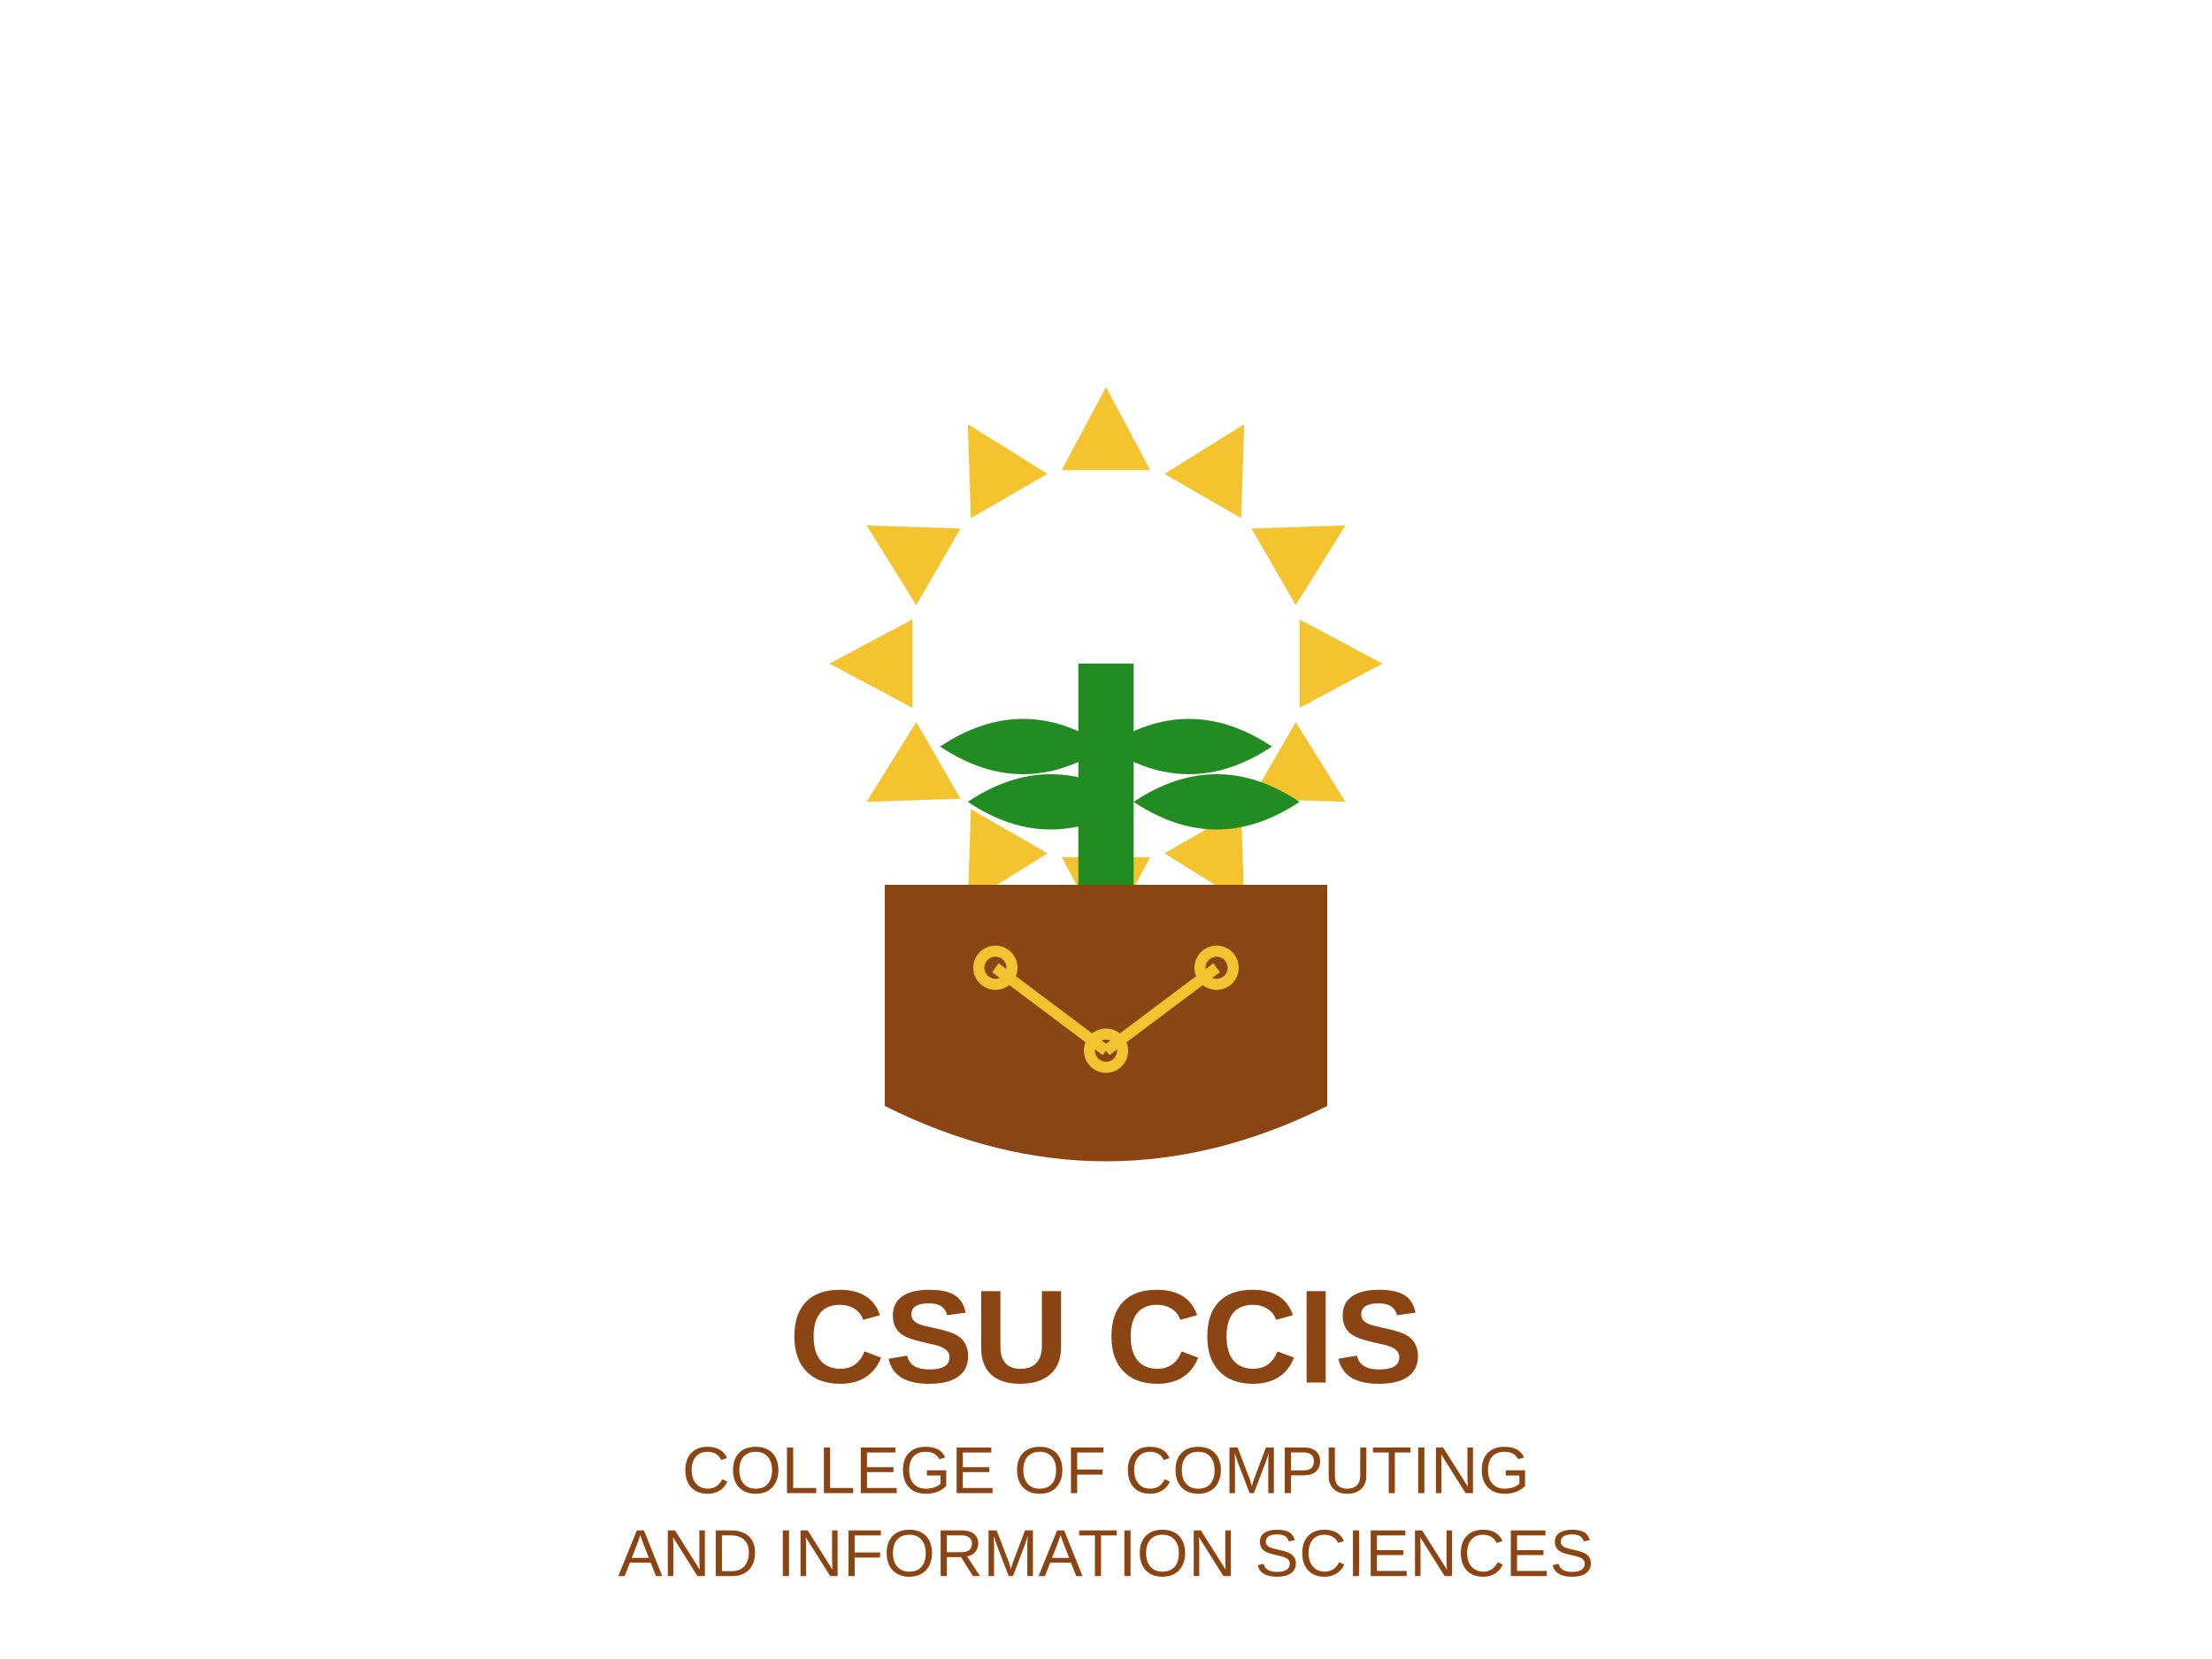
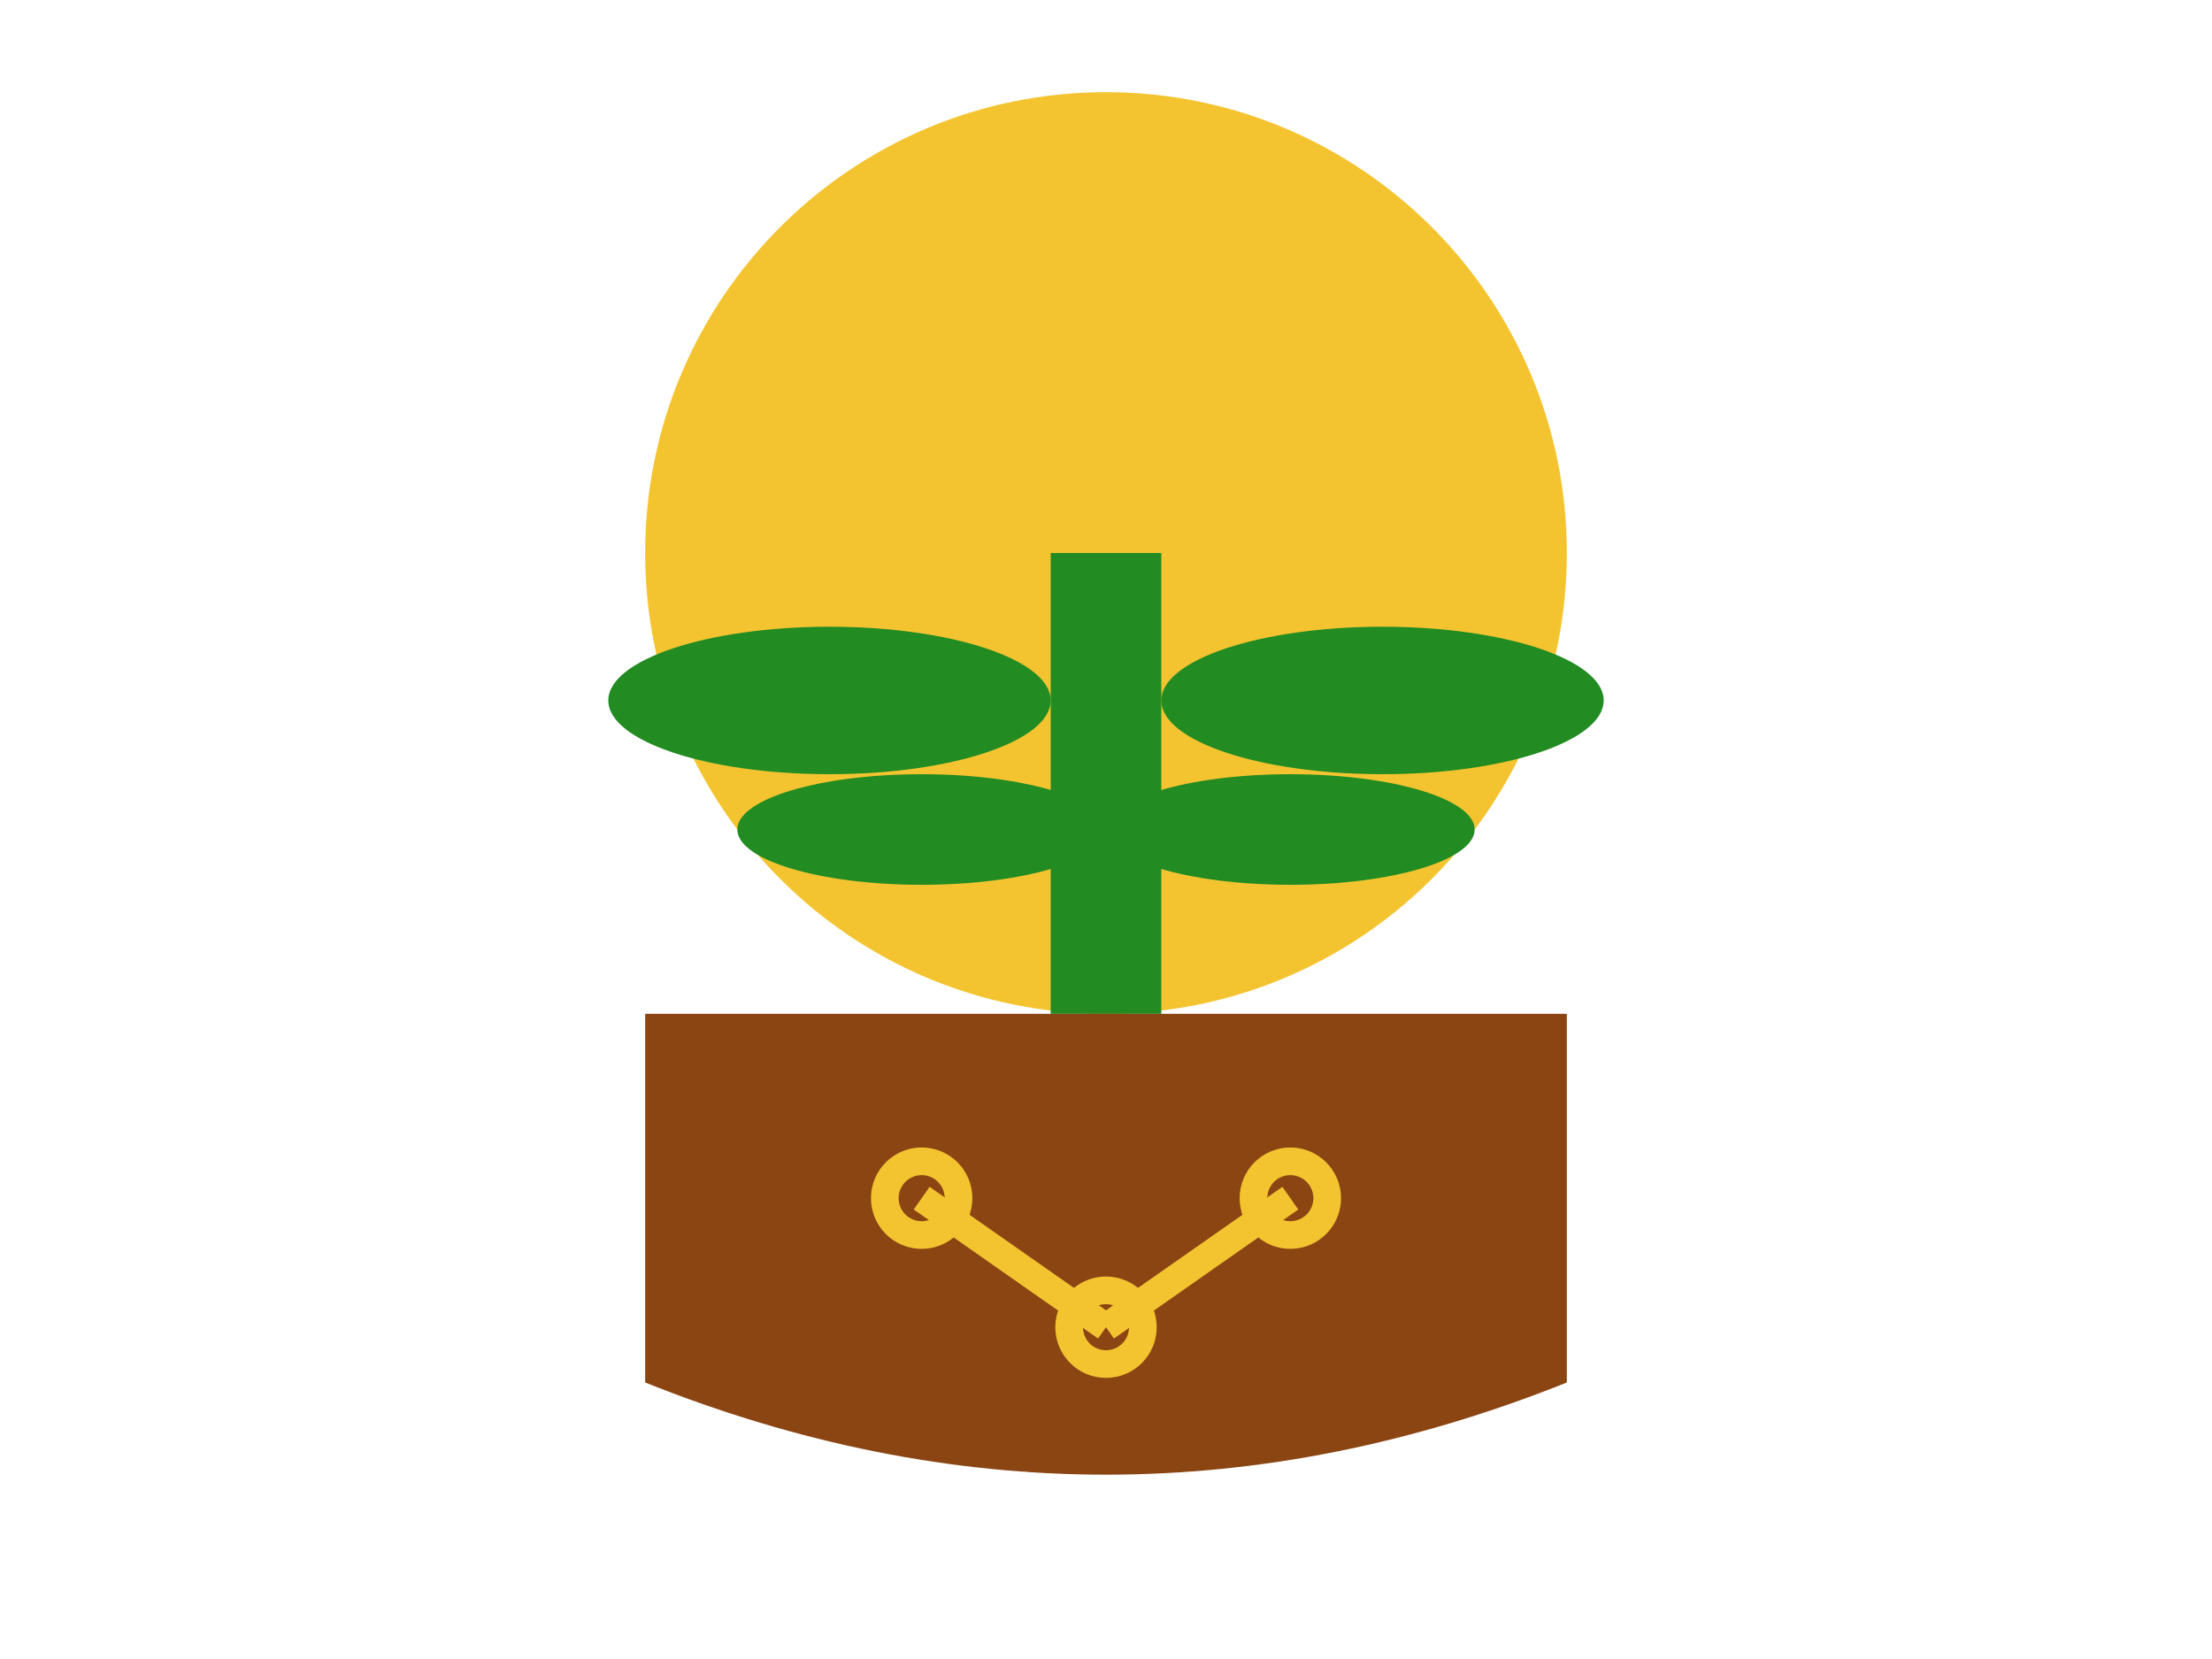
- <svg xmlns="http://www.w3.org/2000/svg" viewBox="0 0 400 300" width="120" height="90">
-   <g transform="translate(200,120)">
-     <path d="M0,-50 L8,-35 L-8,-35 Z" fill="#F4C430" transform="rotate(0)" />
-     <path d="M0,-50 L8,-35 L-8,-35 Z" fill="#F4C430" transform="rotate(30)" />
-     <path d="M0,-50 L8,-35 L-8,-35 Z" fill="#F4C430" transform="rotate(60)" />
-     <path d="M0,-50 L8,-35 L-8,-35 Z" fill="#F4C430" transform="rotate(90)" />
-     <path d="M0,-50 L8,-35 L-8,-35 Z" fill="#F4C430" transform="rotate(120)" />
-     <path d="M0,-50 L8,-35 L-8,-35 Z" fill="#F4C430" transform="rotate(150)" />
-     <path d="M0,-50 L8,-35 L-8,-35 Z" fill="#F4C430" transform="rotate(180)" />
-     <path d="M0,-50 L8,-35 L-8,-35 Z" fill="#F4C430" transform="rotate(210)" />
-     <path d="M0,-50 L8,-35 L-8,-35 Z" fill="#F4C430" transform="rotate(240)" />
-     <path d="M0,-50 L8,-35 L-8,-35 Z" fill="#F4C430" transform="rotate(270)" />
-     <path d="M0,-50 L8,-35 L-8,-35 Z" fill="#F4C430" transform="rotate(300)" />
-     <path d="M0,-50 L8,-35 L-8,-35 Z" fill="#F4C430" transform="rotate(330)" />
+ <svg xmlns="http://www.w3.org/2000/svg" viewBox="0 0 120 90" width="120" height="90">
+   <circle cx="60" cy="30" r="25" fill="#F4C430" />
+   <rect x="57" y="30" width="6" height="25" fill="#228B22" />
+   <ellipse cx="45" cy="38" rx="12" ry="4" fill="#228B22" />
+   <ellipse cx="75" cy="38" rx="12" ry="4" fill="#228B22" />
+   <ellipse cx="50" cy="45" rx="10" ry="3" fill="#228B22" />
+   <ellipse cx="70" cy="45" rx="10" ry="3" fill="#228B22" />
+   <path d="M35,55 L85,55 L85,75 Q60,85 35,75 Z" fill="#8B4513" />
+   <g stroke="#F4C430" stroke-width="1.5" fill="none">
+     <circle cx="50" cy="65" r="2" />
+     <circle cx="70" cy="65" r="2" />
+     <circle cx="60" cy="72" r="2" />
+     <line x1="50" y1="65" x2="60" y2="72" />
+     <line x1="70" y1="65" x2="60" y2="72" />
  </g>
-   <rect x="195" y="120" width="10" height="40" fill="#228B22" />
-   <path d="M170,135 Q185,125 200,135 Q215,125 230,135 Q215,145 200,135 Q185,145 170,135" fill="#228B22" />
-   <path d="M175,145 Q190,135 205,145 Q220,135 235,145 Q220,155 205,145 Q190,155 175,145" fill="#228B22" />
-   <path d="M160,160 L240,160 L240,200 Q200,220 160,200 Z" fill="#8B4513" />
-   <g stroke="#F4C430" stroke-width="2" fill="none">
-     <circle cx="180" cy="175" r="3" />
-     <circle cx="220" cy="175" r="3" />
-     <circle cx="200" cy="190" r="3" />
-     <line x1="180" y1="175" x2="200" y2="190" />
-     <line x1="220" y1="175" x2="200" y2="190" />
-   </g>
-   <text x="200" y="250" text-anchor="middle" font-family="Arial, sans-serif" font-size="24" font-weight="bold" fill="#8B4513">CSU CCIS</text>
-   <text x="200" y="270" text-anchor="middle" font-family="Arial, sans-serif" font-size="12" fill="#8B4513">COLLEGE OF COMPUTING</text>
-   <text x="200" y="285" text-anchor="middle" font-family="Arial, sans-serif" font-size="12" fill="#8B4513">AND INFORMATION SCIENCES</text>
</svg>
